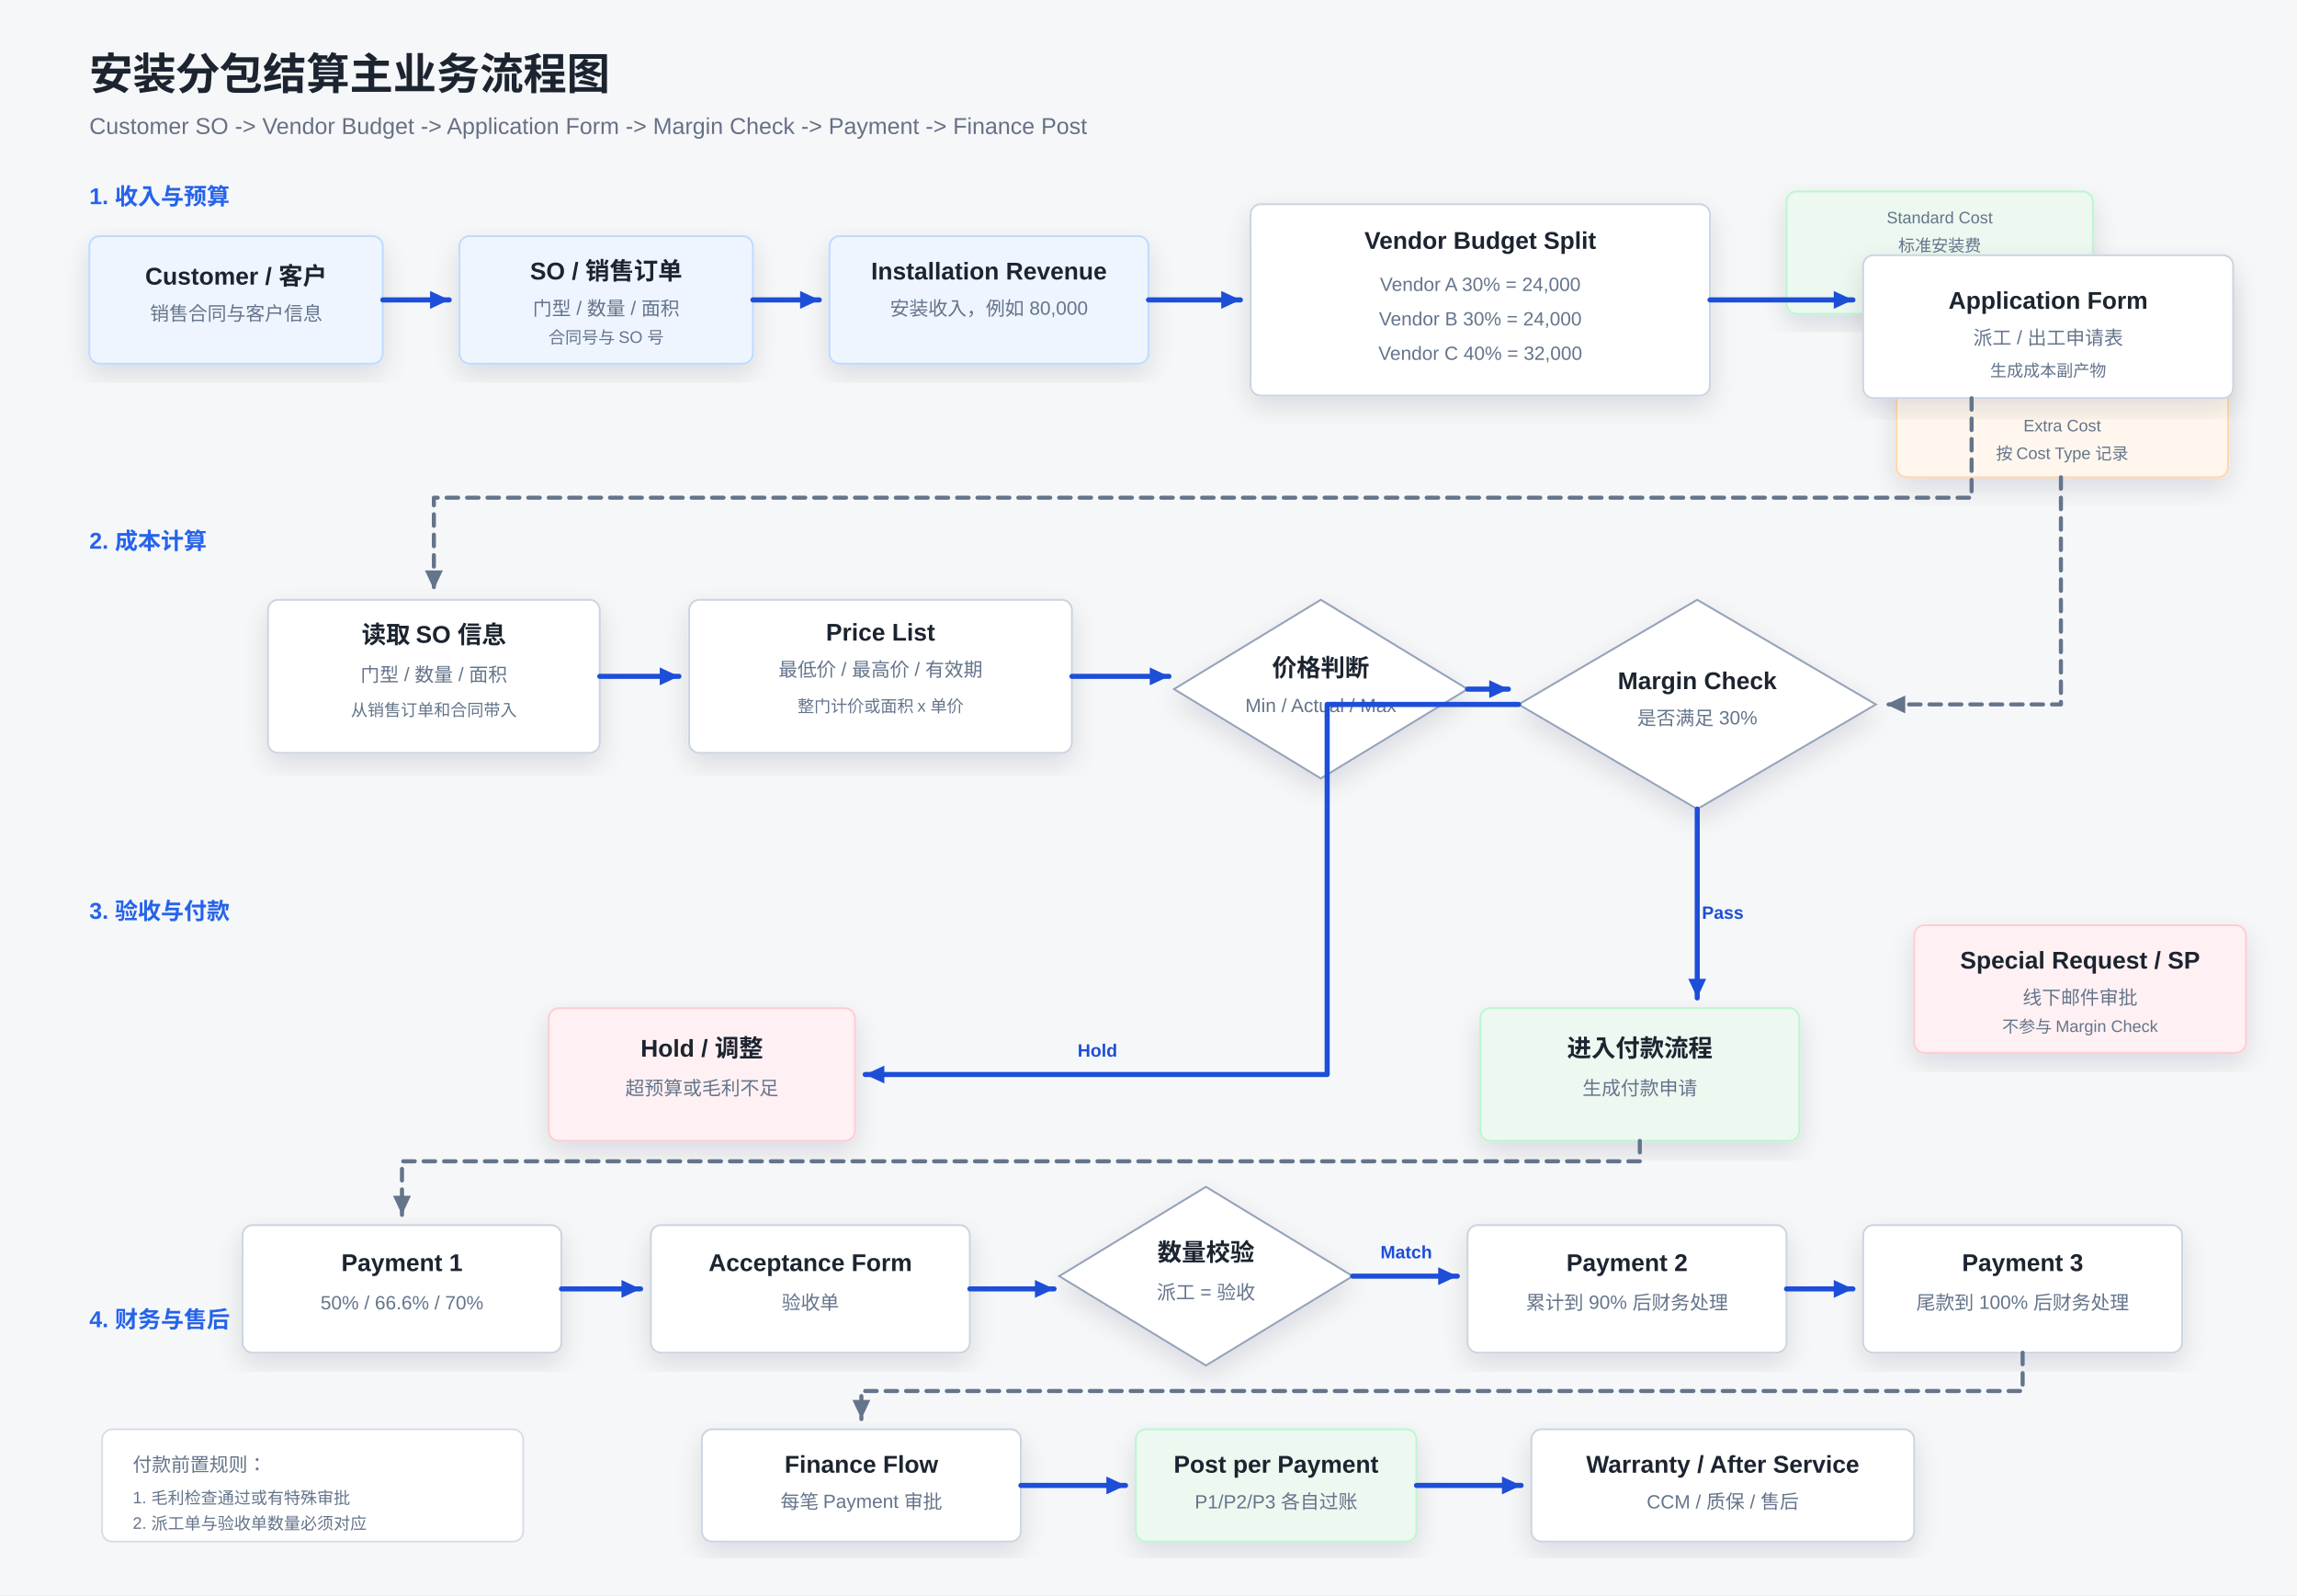
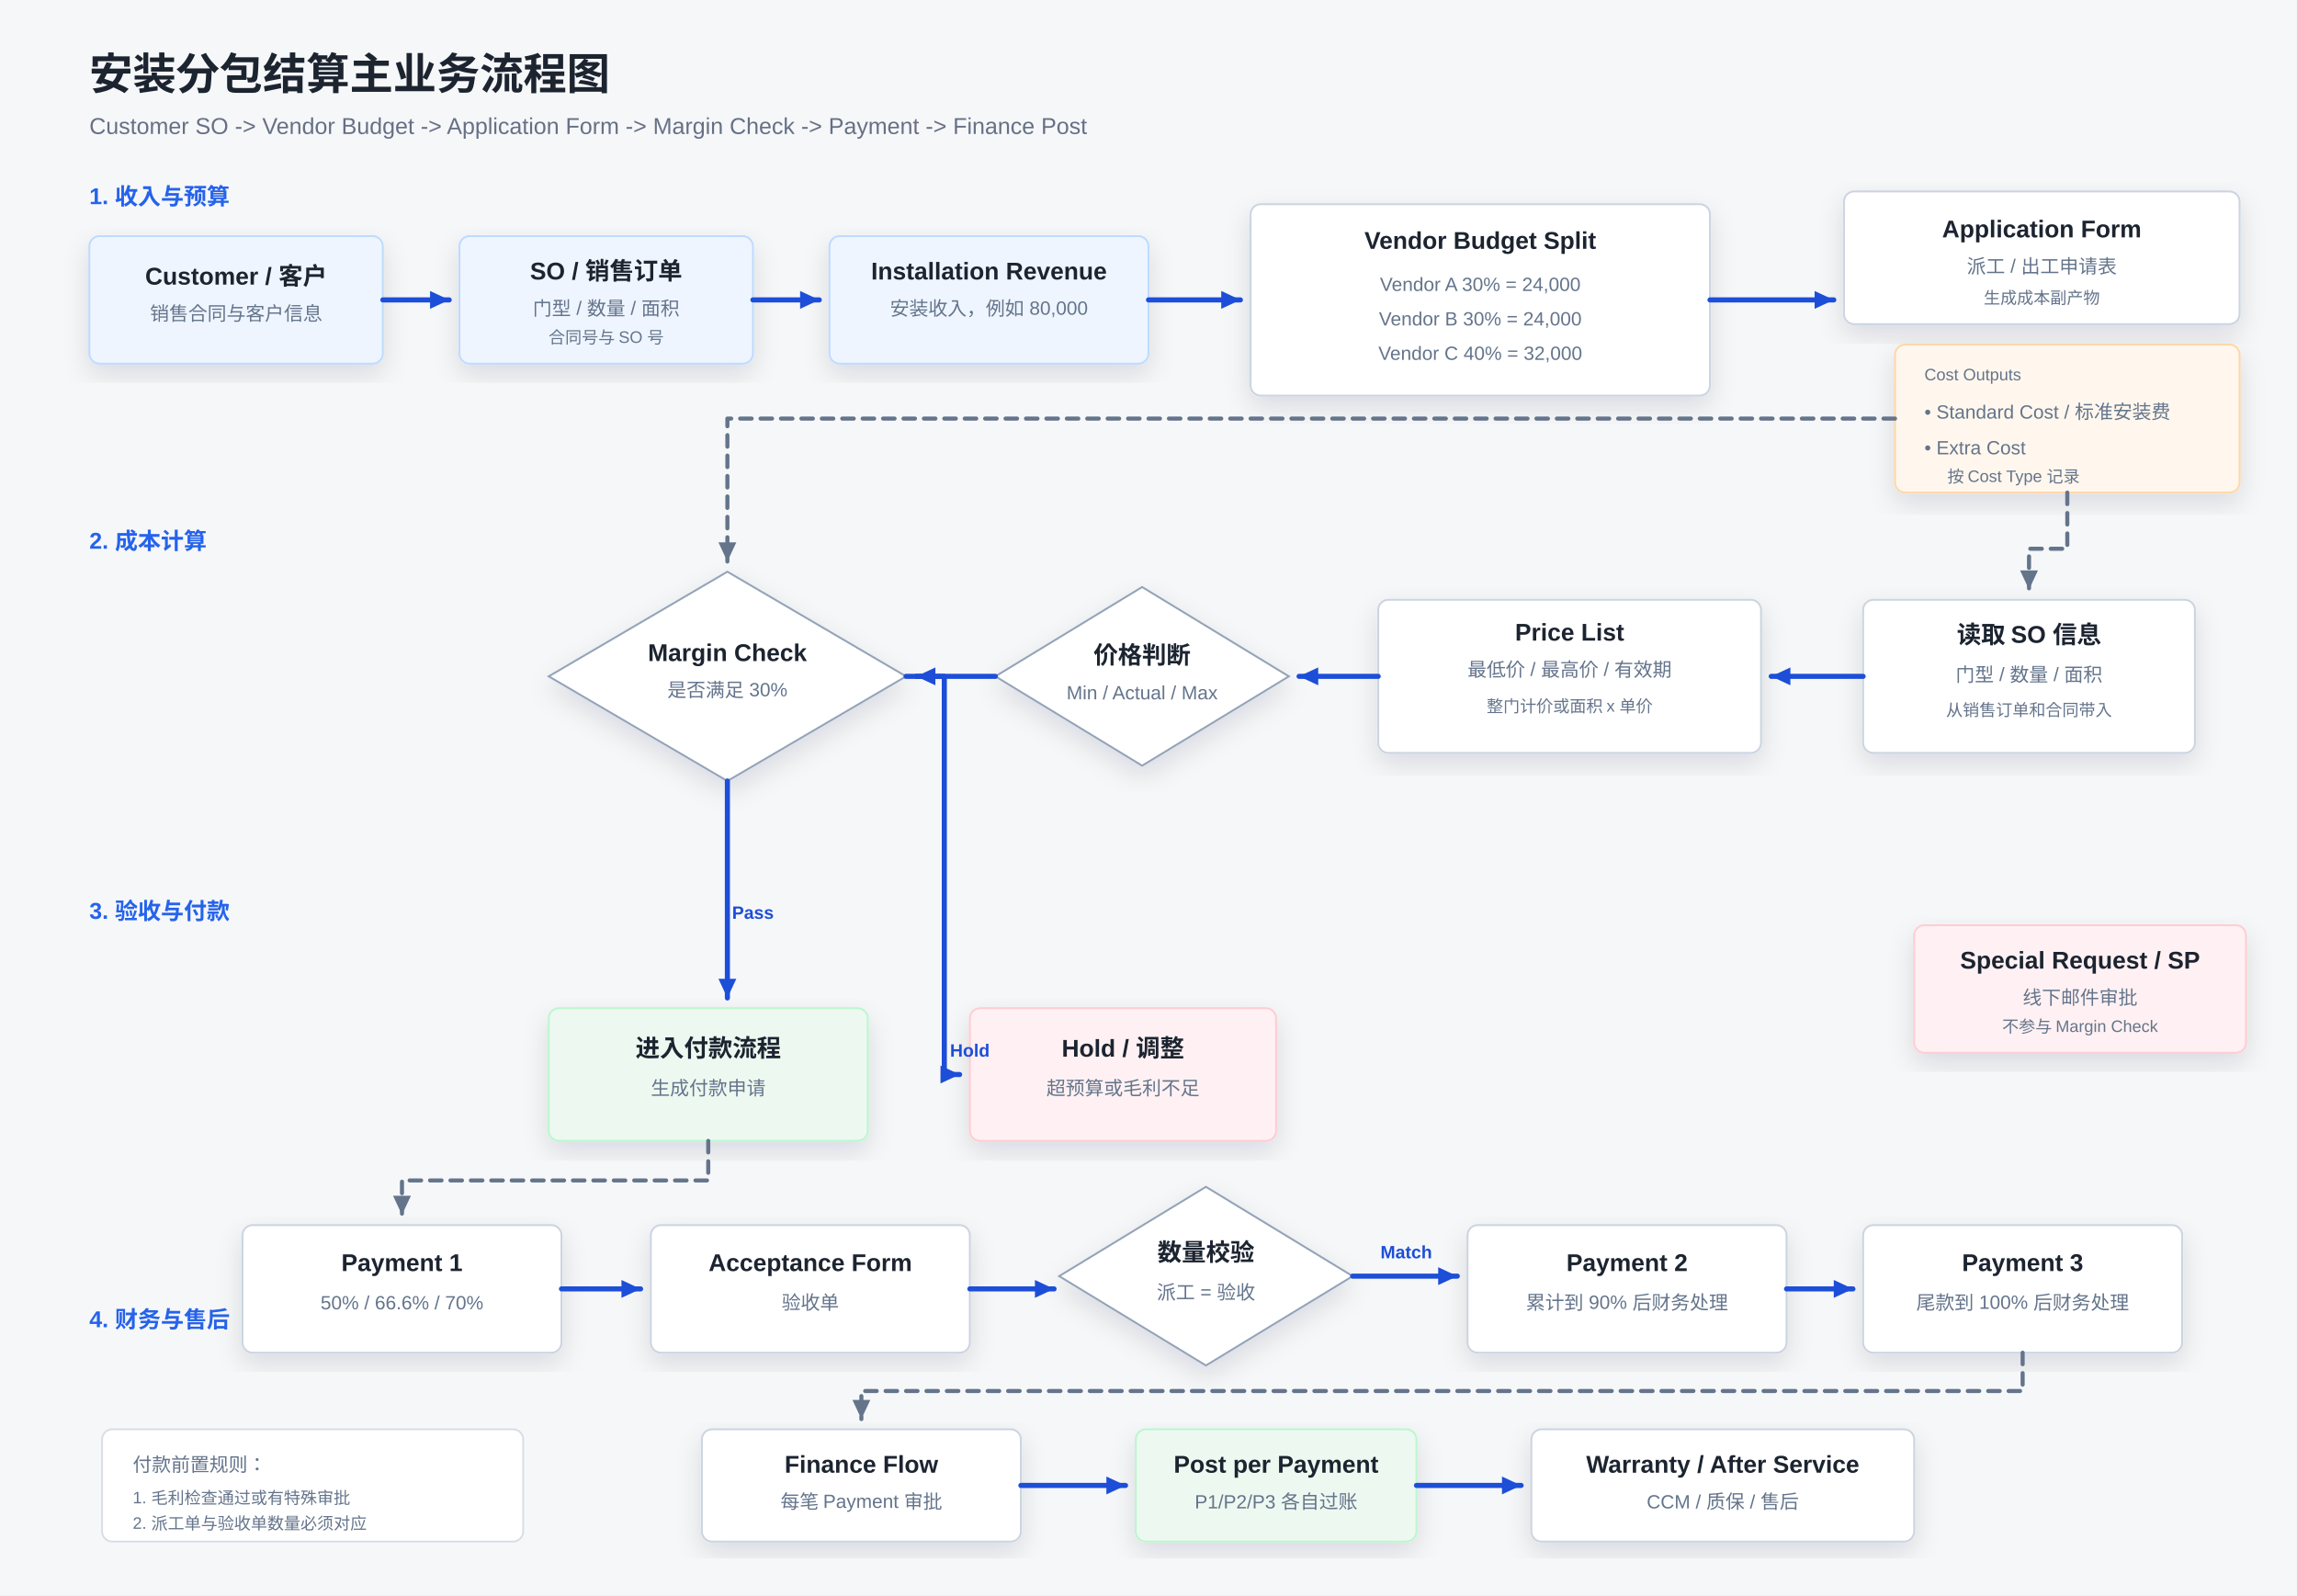
<svg xmlns="http://www.w3.org/2000/svg" width="1800" height="1250" viewBox="0 0 1800 1250" role="img" aria-labelledby="title desc">
  <defs>
    <marker id="arrow" markerWidth="18" markerHeight="16" refX="16" refY="8" orient="auto" markerUnits="userSpaceOnUse">
      <path d="M1,1 L16,8 L1,15 Z" fill="#1d4ed8" />
    </marker>
    <marker id="arrow-muted" markerWidth="18" markerHeight="16" refX="16" refY="8" orient="auto" markerUnits="userSpaceOnUse">
      <path d="M1,1 L16,8 L1,15 Z" fill="#64748b" />
    </marker>
    <filter id="shadow" x="-15%" y="-15%" width="130%" height="130%">
      <feDropShadow dx="0" dy="8" stdDeviation="10" flood-color="#0f172a" flood-opacity="0.12" />
    </filter>
    <style>
      .bg { fill: #f6f7f9; }
      .title { font: 700 34px Arial, "Microsoft YaHei", sans-serif; fill: #1c2430; }
      .subtitle { font: 400 18px Arial, "Microsoft YaHei", sans-serif; fill: #667085; }
      .section { font: 700 18px Arial, "Microsoft YaHei", sans-serif; fill: #2563eb; }
      .node { fill: #ffffff; stroke: #cbd5e1; stroke-width: 1.5; filter: url(#shadow); }
      .node-soft { fill: #eef5ff; stroke: #bfdbfe; stroke-width: 1.5; filter: url(#shadow); }
      .node-green { fill: #edf8f0; stroke: #bbf7d0; stroke-width: 1.5; filter: url(#shadow); }
      .node-amber { fill: #fff7ed; stroke: #fed7aa; stroke-width: 1.5; filter: url(#shadow); }
      .node-red { fill: #fff1f3; stroke: #fecdd3; stroke-width: 1.5; filter: url(#shadow); }
      .diamond { fill: #ffffff; stroke: #94a3b8; stroke-width: 1.5; filter: url(#shadow); }
      .label { font: 700 19px Arial, "Microsoft YaHei", sans-serif; fill: #1c2430; }
      .small { font: 400 15px Arial, "Microsoft YaHei", sans-serif; fill: #64748b; }
      .tiny { font: 400 13px Arial, "Microsoft YaHei", sans-serif; fill: #64748b; }
      .arrow { fill: none; stroke: #1d4ed8; stroke-width: 4; stroke-linecap: round; stroke-linejoin: round; marker-end: url(#arrow); }
      .arrow-muted { fill: none; stroke: #64748b; stroke-width: 3.2; stroke-linecap: round; stroke-linejoin: round; stroke-dasharray: 9 7; marker-end: url(#arrow-muted); }
      .arrow-label { font: 700 14px Arial, "Microsoft YaHei", sans-serif; fill: #1d4ed8; }
      .note { fill: #ffffff; stroke: #d7dde7; stroke-width: 1.4; }
    </style>
  </defs>
  <rect class="bg" width="1800" height="1250" />
  <text class="title" x="70" y="70">安装分包结算主业务流程图</text>
  <text class="subtitle" x="70" y="105">Customer SO -&gt; Vendor Budget -&gt; Application Form -&gt; Margin Check -&gt; Payment -&gt; Finance Post</text>
  <text class="section" x="70" y="160">1. 收入与预算</text>
  <text class="section" x="70" y="430">2. 成本计算</text>
  <text class="section" x="70" y="720">3. 验收与付款</text>
  <text class="section" x="70" y="1040">4. 财务与售后</text>
  <g transform="translate(70 185)">
    <rect class="node-soft" width="230" height="100" rx="8" />
    <text class="label" x="115" y="38" text-anchor="middle">Customer / 客户</text>
    <text class="small" x="115" y="66" text-anchor="middle">销售合同与客户信息</text>
  </g>
  <g transform="translate(360 185)">
    <rect class="node-soft" width="230" height="100" rx="8" />
    <text class="label" x="115" y="34" text-anchor="middle">SO / 销售订单</text>
    <text class="small" x="115" y="62" text-anchor="middle">门型 / 数量 / 面积</text>
    <text class="tiny" x="115" y="84" text-anchor="middle">合同号与 SO 号</text>
  </g>
  <g transform="translate(650 185)">
    <rect class="node-soft" width="250" height="100" rx="8" />
    <text class="label" x="125" y="34" text-anchor="middle">Installation Revenue</text>
    <text class="small" x="125" y="62" text-anchor="middle">安装收入，例如 80,000</text>
  </g>
  <g transform="translate(980 160)">
    <rect class="node" width="360" height="150" rx="8" />
    <text class="label" x="180" y="35" text-anchor="middle">Vendor Budget Split</text>
    <text class="small" x="180" y="68" text-anchor="middle">Vendor A 30% = 24,000</text>
    <text class="small" x="180" y="95" text-anchor="middle">Vendor B 30% = 24,000</text>
    <text class="small" x="180" y="122" text-anchor="middle">Vendor C 40% = 32,000</text>
  </g>
  <g transform="translate(1400 150)">
-     <rect class="node-green" x="0" y="0" width="240" height="96" rx="8" />
-     <rect class="node-amber" x="86" y="70" width="260" height="154" rx="8" />
-     <rect class="node" x="60" y="50" width="290" height="112" rx="8" />
-     <text class="tiny" x="120" y="25" text-anchor="middle">Standard Cost</text>
-     <text class="tiny" x="120" y="47" text-anchor="middle">标准安装费</text>
-     <text class="label" x="205" y="92" text-anchor="middle">Application Form</text>
-     <text class="small" x="205" y="120" text-anchor="middle">派工 / 出工申请表</text>
-     <text class="tiny" x="205" y="145" text-anchor="middle">生成成本副产物</text>
-     <text class="tiny" x="216" y="188" text-anchor="middle">Extra Cost</text>
-     <text class="tiny" x="216" y="210" text-anchor="middle">按 Cost Type 记录</text>
+     <rect class="node" x="45" y="0" width="310" height="104" rx="8" />
+     <text class="label" x="200" y="36" text-anchor="middle">Application Form</text>
+     <text class="small" x="200" y="64" text-anchor="middle">派工 / 出工申请表</text>
+     <text class="tiny" x="200" y="88" text-anchor="middle">生成成本副产物</text>
+     <rect class="node-amber" x="85" y="120" width="270" height="116" rx="8" />
+     <text class="tiny" x="108" y="148">Cost Outputs</text>
+     <text class="small" x="108" y="178">• Standard Cost / 标准安装费</text>
+     <text class="small" x="108" y="206">• Extra Cost</text>
+     <text class="tiny" x="126" y="228">按 Cost Type 记录</text>
  </g>
  <path class="arrow" d="M300 235 H352" />
  <path class="arrow" d="M590 235 H642" />
  <path class="arrow" d="M900 235 H972" />
-   <path class="arrow" d="M1340 235 H1452" />
-   <g transform="translate(210 470)">
+   <path class="arrow" d="M1340 235 H1437" />
+   <g transform="translate(1460 470)">
    <rect class="node" width="260" height="120" rx="8" />
    <text class="label" x="130" y="34" text-anchor="middle">读取 SO 信息</text>
    <text class="small" x="130" y="64" text-anchor="middle">门型 / 数量 / 面积</text>
    <text class="tiny" x="130" y="91" text-anchor="middle">从销售订单和合同带入</text>
  </g>
-   <g transform="translate(540 470)">
+   <g transform="translate(1080 470)">
    <rect class="node" width="300" height="120" rx="8" />
    <text class="label" x="150" y="32" text-anchor="middle">Price List</text>
    <text class="small" x="150" y="60" text-anchor="middle">最低价 / 最高价 / 有效期</text>
    <text class="tiny" x="150" y="88" text-anchor="middle">整门计价或面积 x 单价</text>
  </g>
-   <g transform="translate(920 470)">
+   <g transform="translate(780 460)">
    <polygon class="diamond" points="115,0 230,70 115,140 0,70" />
    <text class="label" x="115" y="60" text-anchor="middle">价格判断</text>
    <text class="small" x="115" y="88" text-anchor="middle">Min / Actual / Max</text>
  </g>
  <g transform="translate(1500 725)">
    <rect class="node-red" width="260" height="100" rx="8" />
    <text class="label" x="130" y="34" text-anchor="middle">Special Request / SP</text>
    <text class="small" x="130" y="62" text-anchor="middle">线下邮件审批</text>
    <text class="tiny" x="130" y="84" text-anchor="middle">不参与 Margin Check</text>
  </g>
-   <path class="arrow-muted" d="M1545 312 V390 H340 V462" />
-   <path class="arrow" d="M470 530 H532" />
-   <path class="arrow" d="M840 530 H916" />
-   <path class="arrow" d="M1150 540 H1182" />
-   <path class="arrow-muted" d="M1615 374 V552 H1478" />
-   <g transform="translate(1190 470)">
+   <path class="arrow-muted" d="M1620 386 V430 H1590 V462" />
+   <path class="arrow" d="M1460 530 H1388" />
+   <path class="arrow" d="M1080 530 H1018" />
+   <path class="arrow" d="M780 530 H718" />
+   <path class="arrow-muted" d="M1485 328 H570 V440" />
+   <g transform="translate(430 448)">
    <polygon class="diamond" points="140,0 280,82 140,164 0,82" />
    <text class="label" x="140" y="70" text-anchor="middle">Margin Check</text>
    <text class="small" x="140" y="98" text-anchor="middle">是否满足 30%</text>
  </g>
-   <g transform="translate(430 790)">
+   <g transform="translate(760 790)">
    <rect class="node-red" width="240" height="104" rx="8" />
    <text class="label" x="120" y="38" text-anchor="middle">Hold / 调整</text>
    <text class="small" x="120" y="68" text-anchor="middle">超预算或毛利不足</text>
  </g>
-   <g transform="translate(1160 790)">
+   <g transform="translate(430 790)">
    <rect class="node-green" width="250" height="104" rx="8" />
    <text class="label" x="125" y="38" text-anchor="middle">进入付款流程</text>
    <text class="small" x="125" y="68" text-anchor="middle">生成付款申请</text>
  </g>
-   <path class="arrow" d="M1190 552 H1040 V842 H678" />
-   <path class="arrow" d="M1330 634 V782" />
-   <text class="arrow-label" x="860" y="828" text-anchor="middle">Hold</text>
-   <text class="arrow-label" x="1350" y="720" text-anchor="middle">Pass</text>
+   <path class="arrow" d="M710 530 H740 V842 H752" />
+   <path class="arrow" d="M570 612 V782" />
+   <text class="arrow-label" x="760" y="828" text-anchor="middle">Hold</text>
+   <text class="arrow-label" x="590" y="720" text-anchor="middle">Pass</text>
  <g transform="translate(190 960)">
    <rect class="node" width="250" height="100" rx="8" />
    <text class="label" x="125" y="36" text-anchor="middle">Payment 1</text>
    <text class="small" x="125" y="66" text-anchor="middle">50% / 66.6% / 70%</text>
  </g>
  <g transform="translate(510 960)">
    <rect class="node" width="250" height="100" rx="8" />
    <text class="label" x="125" y="36" text-anchor="middle">Acceptance Form</text>
    <text class="small" x="125" y="66" text-anchor="middle">验收单</text>
  </g>
  <g transform="translate(830 930)">
    <polygon class="diamond" points="115,0 230,70 115,140 0,70" />
    <text class="label" x="115" y="58" text-anchor="middle">数量校验</text>
    <text class="small" x="115" y="88" text-anchor="middle">派工 = 验收</text>
  </g>
  <g transform="translate(1150 960)">
    <rect class="node" width="250" height="100" rx="8" />
    <text class="label" x="125" y="36" text-anchor="middle">Payment 2</text>
    <text class="small" x="125" y="66" text-anchor="middle">累计到 90% 后财务处理</text>
  </g>
  <g transform="translate(1460 960)">
    <rect class="node" width="250" height="100" rx="8" />
    <text class="label" x="125" y="36" text-anchor="middle">Payment 3</text>
    <text class="small" x="125" y="66" text-anchor="middle">尾款到 100% 后财务处理</text>
  </g>
-   <path class="arrow-muted" d="M1285 894 V910 H315 V952" />
+   <path class="arrow-muted" d="M555 894 V925 H315 V952" />
  <path class="arrow" d="M440 1010 H502" />
  <path class="arrow" d="M760 1010 H826" />
  <path class="arrow" d="M1060 1000 H1142" />
  <path class="arrow" d="M1400 1010 H1452" />
  <text class="arrow-label" x="1102" y="986" text-anchor="middle">Match</text>
  <g transform="translate(550 1120)">
    <rect class="node" width="250" height="88" rx="8" />
    <text class="label" x="125" y="34" text-anchor="middle">Finance Flow</text>
    <text class="small" x="125" y="62" text-anchor="middle">每笔 Payment 审批</text>
  </g>
  <g transform="translate(890 1120)">
    <rect class="node-green" width="220" height="88" rx="8" />
    <text class="label" x="110" y="34" text-anchor="middle">Post per Payment</text>
    <text class="small" x="110" y="62" text-anchor="middle">P1/P2/P3 各自过账</text>
  </g>
  <g transform="translate(1200 1120)">
    <rect class="node" width="300" height="88" rx="8" />
    <text class="label" x="150" y="34" text-anchor="middle">Warranty / After Service</text>
    <text class="small" x="150" y="62" text-anchor="middle">CCM / 质保 / 售后</text>
  </g>
  <path class="arrow-muted" d="M1585 1060 V1090 H675 V1112" />
  <path class="arrow" d="M800 1164 H882" />
  <path class="arrow" d="M1110 1164 H1192" />
  <g transform="translate(80 1120)">
    <rect class="note" width="330" height="88" rx="8" />
    <text class="small" x="24" y="33">付款前置规则：</text>
    <text class="tiny" x="24" y="58">1. 毛利检查通过或有特殊审批</text>
    <text class="tiny" x="24" y="78">2. 派工单与验收单数量必须对应</text>
  </g>
</svg>
